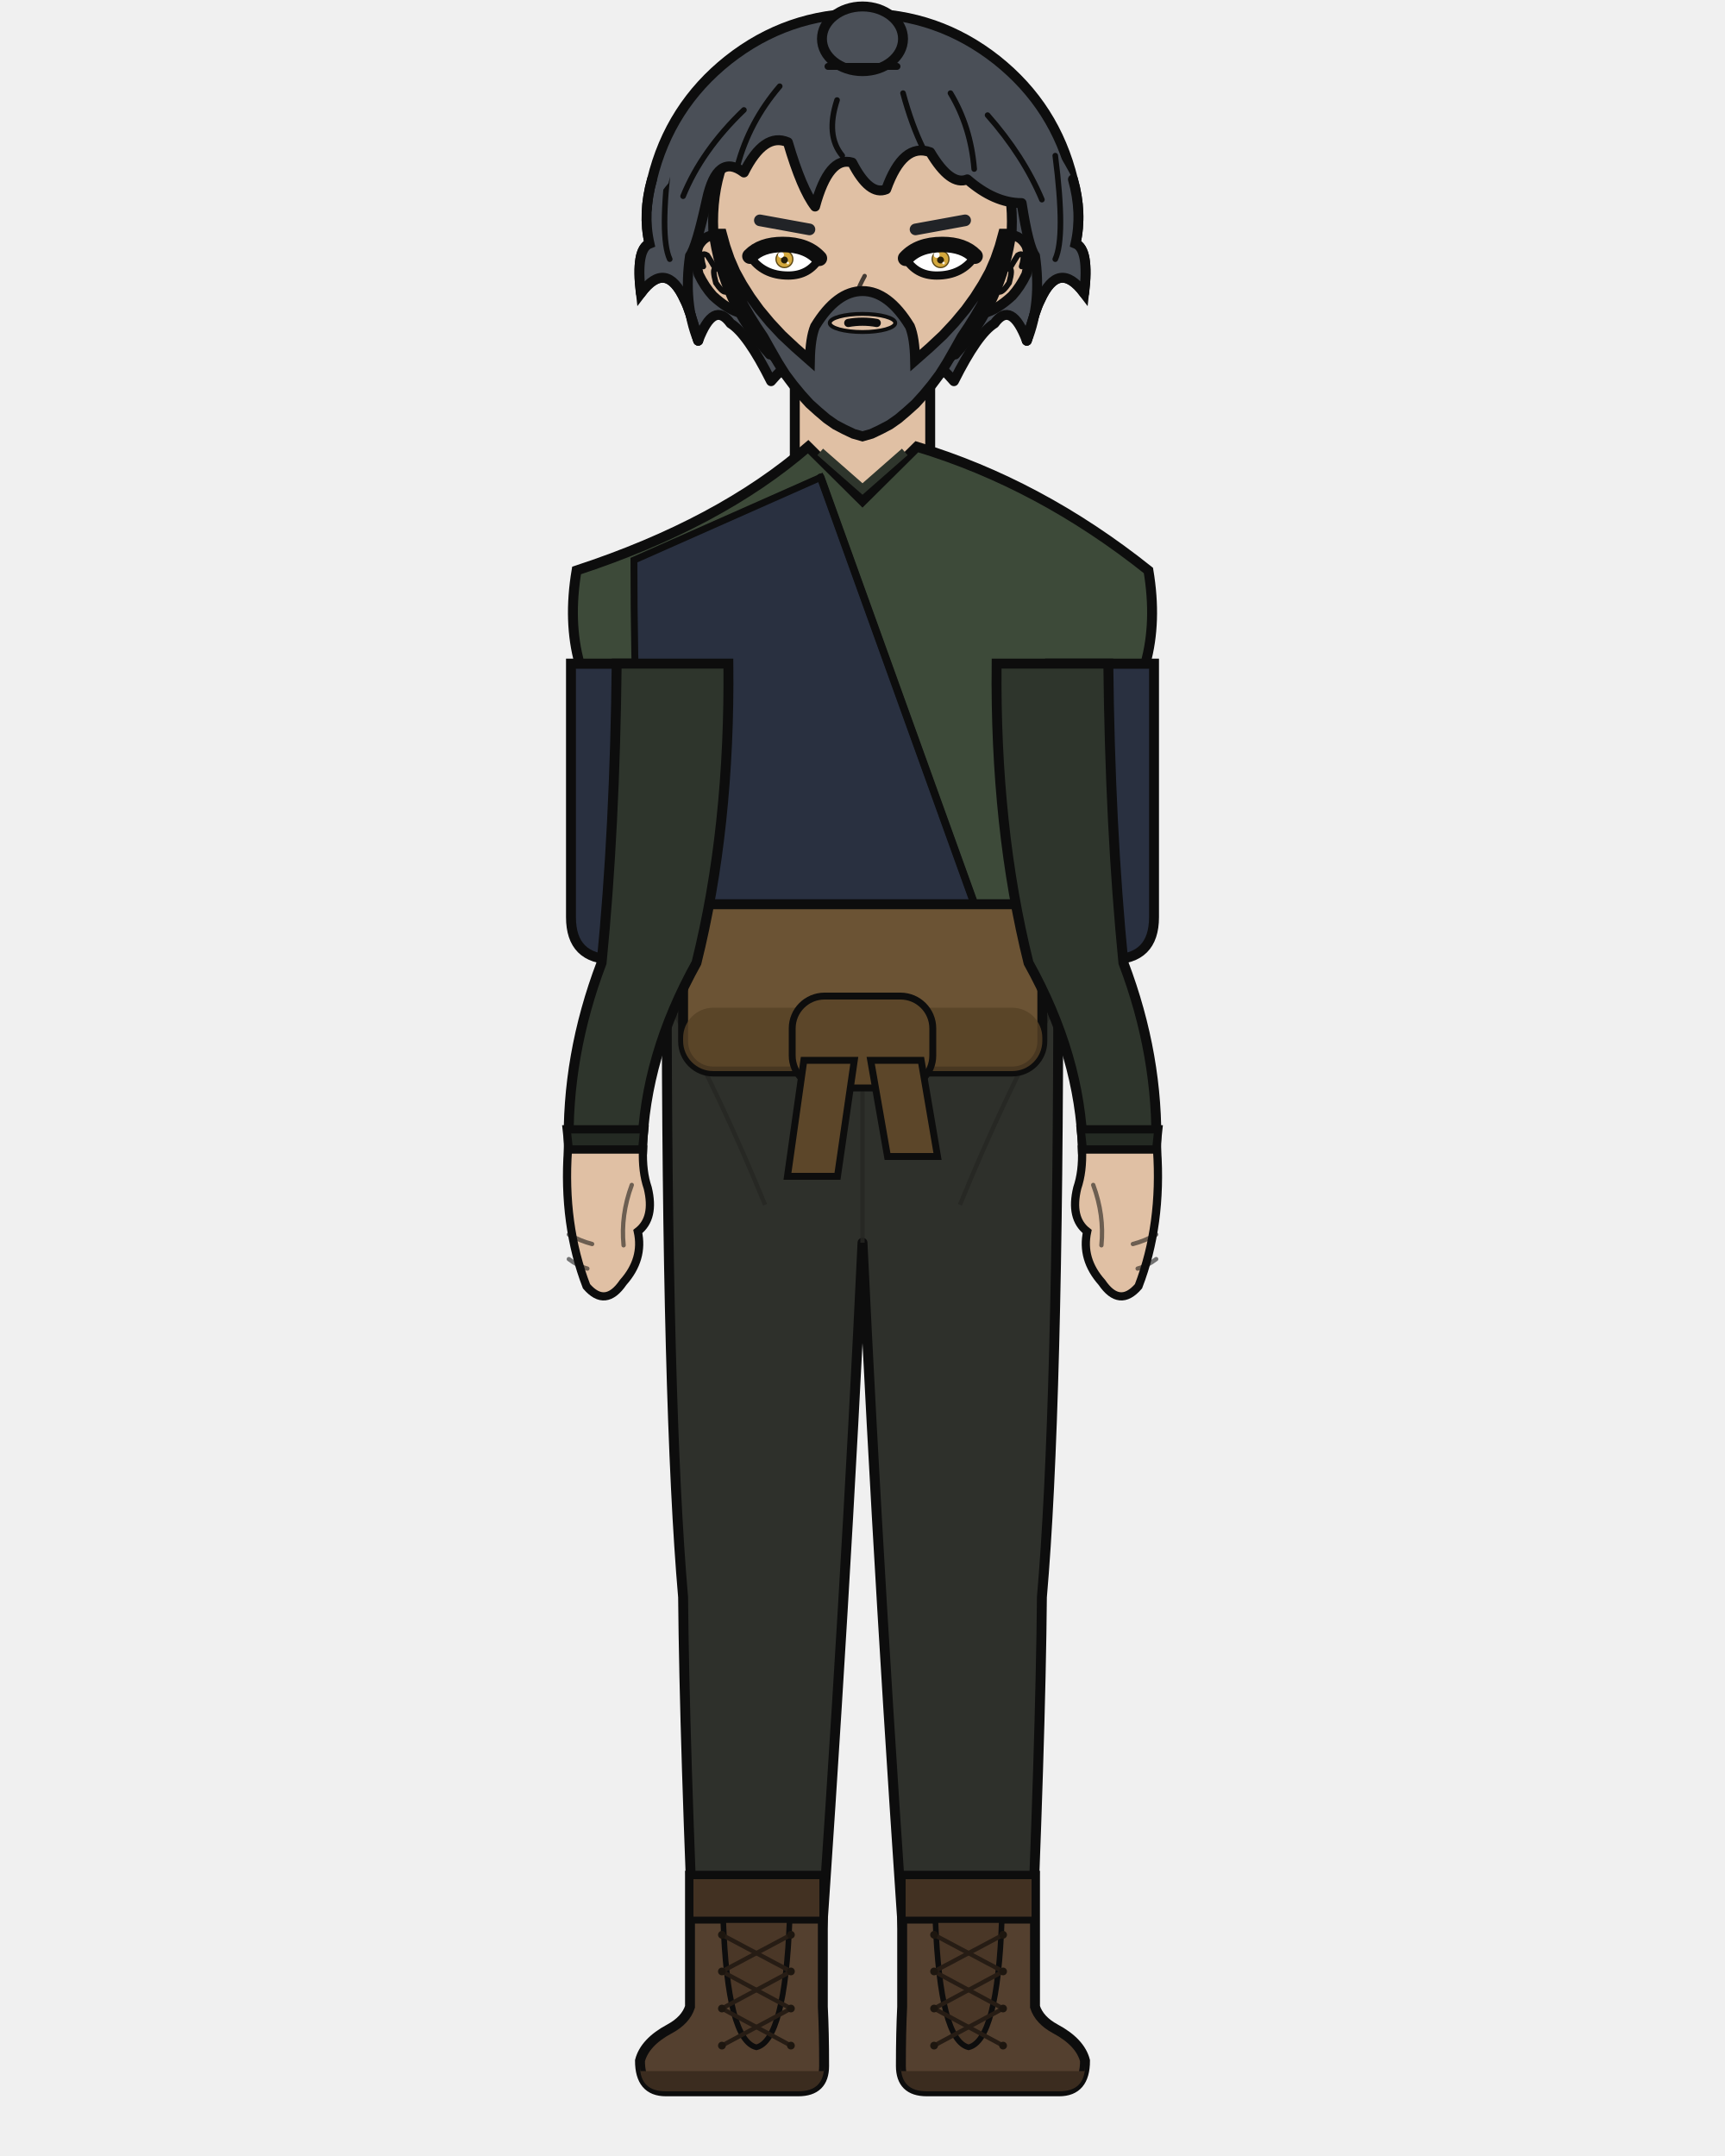
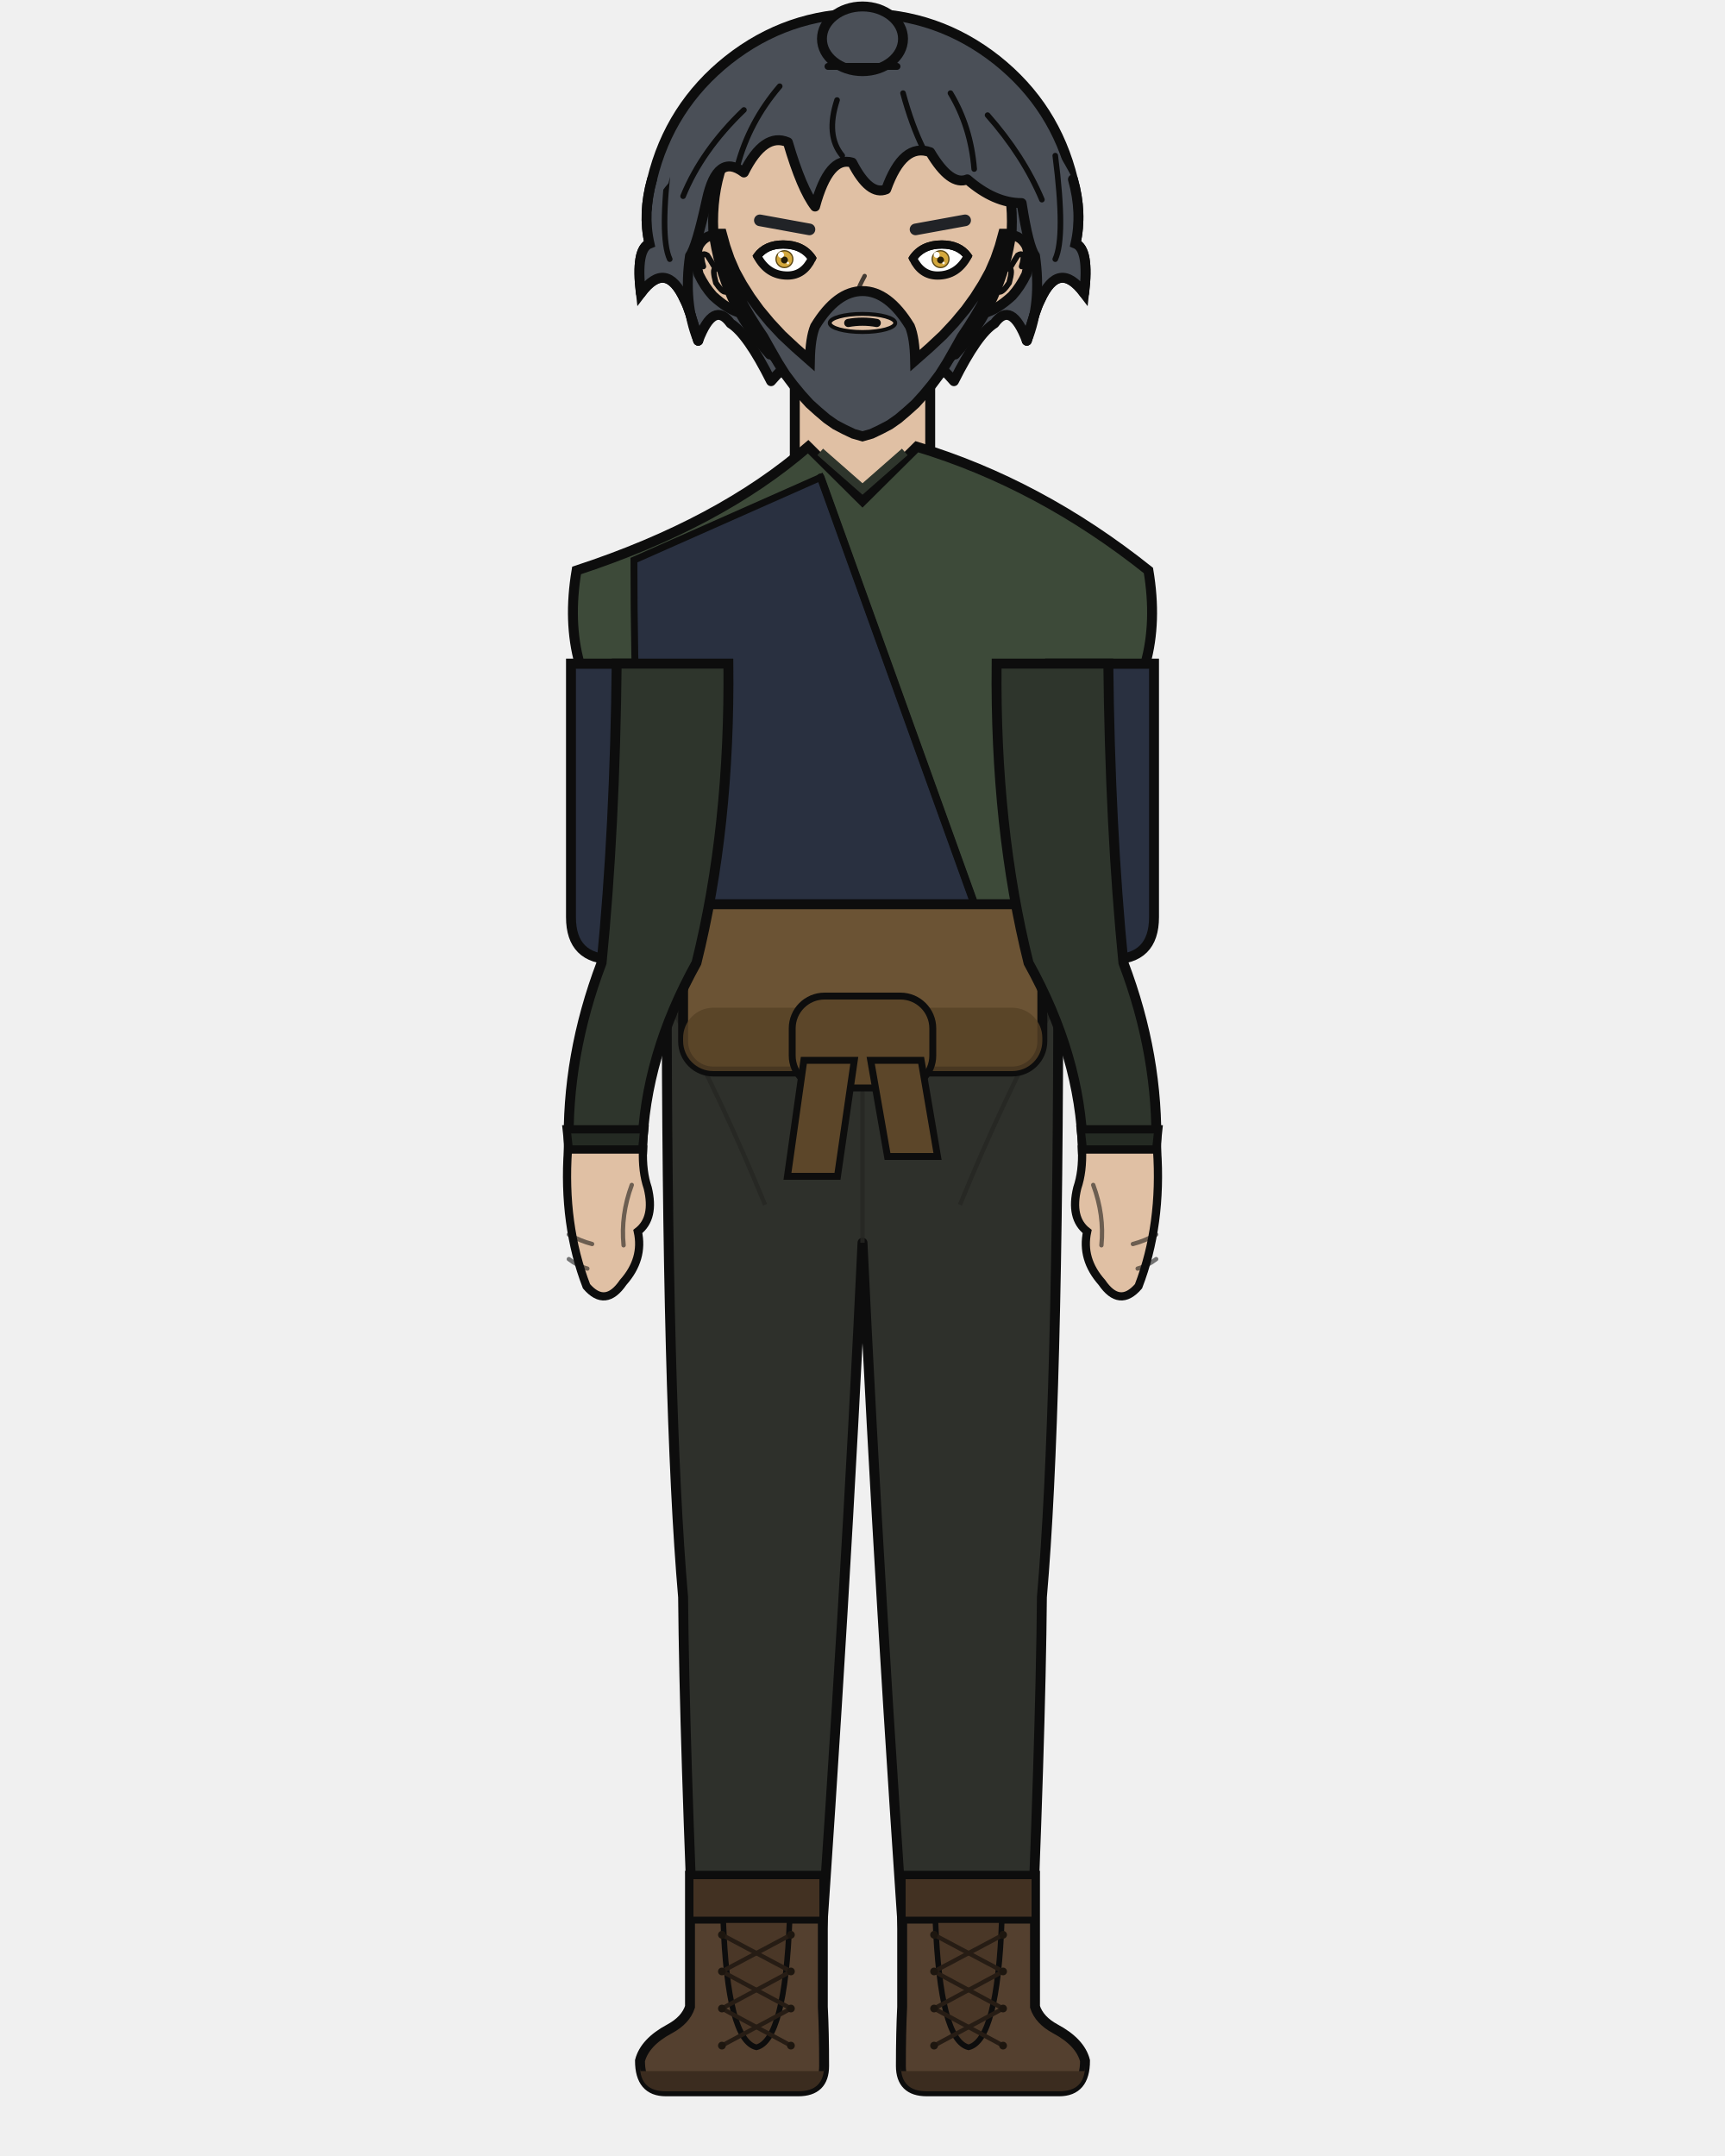
<svg xmlns="http://www.w3.org/2000/svg" width="400" height="500" viewBox="0 0 400 500">
  <defs>
    <clipPath id="hair-front">
      <path d="M 161.9 79.0 Q 158.4 70.3 160.0 59.3 Q 161.5 57.3 163.9 46.3 Q 166.3 35.3 172.5 40.0 Q 177.2 30.6 182.7 33.0 Q 185.9 43.9 189.0 47.9 Q 192.2 36.1 197.6 37.7 Q 201.6 45.5 205.5 43.9 Q 209.4 33.0 215.7 35.3 Q 220.4 43.2 224.3 41.6 Q 230.6 47.1 236.9 47.1 Q 238.5 57.3 240.0 59.3 Q 241.6 70.3 238.1 79.0 Q 240.0 71.9 241.2 69.6 Q 245.5 60.1 251.4 68.0 Q 252.6 57.8 249.4 56.5 Q 251.0 49.4 248.8 41.6 Q 241.3 26.9 228.6 17.0 Q 216.0 7.1 200.0 7.1 Q 184.0 7.1 171.4 17.0 Q 158.7 26.9 155.0 42.5 Q 149.0 49.4 150.6 56.5 Q 147.4 57.8 148.6 68.0 Q 154.5 60.1 158.8 69.6 Q 160.0 71.9 161.9 79.0 Z" />
    </clipPath>
  </defs>
  <path d="M 151.2 41.6 Q 155.3 24.7 168.9 13.9 Q 182.6 3.1 200.0 3.1 Q 217.4 3.1 231.1 13.9 Q 244.7 24.7 248.8 41.6 Q 251.0 49.4 249.4 56.5 Q 252.6 57.8 251.4 68.0 Q 245.5 60.1 241.2 69.6 Q 240.0 71.9 238.1 79.0 Q 234.5 69.6 230.6 75.0 Q 226.7 77.4 221.2 88.4 Q 211.8 77.4 200.0 79.8 Q 188.2 77.4 178.8 88.4 Q 173.3 77.4 169.4 75.0 Q 165.5 69.6 161.9 79.0 Q 160.0 71.9 158.8 69.6 Q 154.5 60.1 148.6 68.0 Q 147.4 57.8 150.6 56.5 Q 149.0 49.4 151.2 41.6 Z" fill="#4a4f57" />
  <path d="M 151.2 41.6 Q 155.3 24.7 168.9 13.9 Q 182.6 3.1 200.0 3.1 Q 217.4 3.1 231.1 13.9 Q 244.7 24.7 248.8 41.6 Q 251.0 49.4 249.4 56.5 Q 252.6 57.8 251.4 68.0 Q 245.5 60.1 241.2 69.6 Q 240.0 71.9 238.1 79.0 Q 234.5 69.6 230.6 75.0 Q 226.7 77.4 221.2 88.4 Q 211.8 77.4 200.0 79.8 Q 188.2 77.4 178.8 88.4 Q 173.3 77.4 169.4 75.0 Q 165.5 69.6 161.9 79.0 Q 160.0 71.9 158.8 69.6 Q 154.5 60.1 148.6 68.0 Q 147.4 57.8 150.6 56.5 Q 149.0 49.4 151.2 41.6 Z" fill="none" stroke="#0d0d0d" stroke-width="2.3" stroke-linecap="round" stroke-linejoin="round" />
  <rect x="184.3" y="86.7" width="31.4" height="34.1" rx="11.0" fill="#e0c0a4" />
  <line x1="184.3" y1="86.7" x2="184.3" y2="120.9" stroke="#0d0d0d" stroke-width="2.3" />
  <line x1="215.7" y1="86.7" x2="215.7" y2="120.9" stroke="#0d0d0d" stroke-width="2.3" />
  <path d="M 154.6 225.3 L 245.4 225.3 Q 245.4 326.9 241.6 370.4 Q 241.3 403.7 238.6 465.4 L 210.6 465.4 Q 203.9 370.4 200.0 288.2 Q 196.1 370.4 189.4 465.4 L 161.4 465.4 Q 158.7 403.7 158.4 370.4 Q 154.6 326.9 154.6 225.3 Z" fill="#2e302b" stroke="#0d0d0d" stroke-width="2.3" stroke-linejoin="round" />
  <line x1="200.0" y1="232.9" x2="200.0" y2="288.2" stroke="#252622" stroke-width="1.0" opacity="0.8" />
  <path d="M 156.7 235.4 Q 167.1 254.3 177.4 279.4" fill="none" stroke="#252622" stroke-width="1.0" opacity="0.8" />
  <path d="M 243.3 235.4 Q 232.9 254.3 222.6 279.4" fill="none" stroke="#252622" stroke-width="1.0" opacity="0.8" />
  <path d="M 190.8 435.0 L 190.8 465.4 Q 191.1 471.3 191.1 479.1 Q 191.1 485.0 185.1 485.0 L 154.4 485.0 Q 148.4 485.0 148.4 477.9 Q 149.5 473.6 155.3 470.5 Q 159.0 468.5 160.0 465.4 L 160.0 435.0 Z" fill="#54402f" stroke="#0d0d0d" stroke-width="2.3" />
  <path d="M 191.1 480.3 L 148.4 480.3 L 148.4 479.1 Q 148.4 485.0 154.4 485.0 L 185.1 485.0 Q 191.1 485.0 191.1 479.1 Z" fill="#3b2c1f" />
  <rect x="160.0" y="435.0" width="30.8" height="10.3" fill="#423122" stroke="#0d0d0d" stroke-width="1.6" />
  <path d="M 167.7 445.3 L 183.1 445.3 Q 182.0 473.2 175.4 474.8 Q 168.7 473.2 167.7 445.3 Z" fill="#4a3727" stroke="#0d0d0d" stroke-width="1.3" />
  <line x1="183.4" y1="448.7" x2="167.4" y2="457.2" stroke="#261c14" stroke-width="1.0" stroke-linecap="round" />
  <line x1="167.4" y1="448.7" x2="183.4" y2="457.2" stroke="#261c14" stroke-width="1.0" stroke-linecap="round" />
  <line x1="183.4" y1="457.2" x2="167.4" y2="465.8" stroke="#261c14" stroke-width="1.0" stroke-linecap="round" />
  <line x1="167.4" y1="457.2" x2="183.4" y2="465.8" stroke="#261c14" stroke-width="1.0" stroke-linecap="round" />
  <line x1="183.4" y1="465.8" x2="167.4" y2="474.4" stroke="#261c14" stroke-width="1.0" stroke-linecap="round" />
  <line x1="167.4" y1="465.8" x2="183.4" y2="474.4" stroke="#261c14" stroke-width="1.0" stroke-linecap="round" />
  <circle cx="167.4" cy="448.7" r="0.9" fill="#1d160f" />
  <circle cx="183.4" cy="448.7" r="0.9" fill="#1d160f" />
  <circle cx="167.4" cy="457.2" r="0.9" fill="#1d160f" />
  <circle cx="183.4" cy="457.2" r="0.9" fill="#1d160f" />
  <circle cx="167.4" cy="465.8" r="0.9" fill="#1d160f" />
  <circle cx="183.4" cy="465.8" r="0.9" fill="#1d160f" />
  <circle cx="167.4" cy="474.4" r="0.9" fill="#1d160f" />
  <circle cx="183.4" cy="474.4" r="0.9" fill="#1d160f" />
  <path d="M 209.2 435.0 L 209.2 465.4 Q 208.9 471.3 208.9 479.1 Q 208.9 485.0 214.9 485.0 L 245.6 485.0 Q 251.6 485.0 251.6 477.9 Q 250.5 473.6 244.7 470.5 Q 241.0 468.5 240.0 465.4 L 240.0 435.0 Z" fill="#54402f" stroke="#0d0d0d" stroke-width="2.3" />
  <path d="M 208.9 480.3 L 251.6 480.3 L 251.6 479.1 Q 251.6 485.0 245.6 485.0 L 214.9 485.0 Q 208.9 485.0 208.9 479.1 Z" fill="#3b2c1f" />
  <rect x="209.2" y="435.0" width="30.8" height="10.3" fill="#423122" stroke="#0d0d0d" stroke-width="1.6" />
  <path d="M 216.9 445.3 L 232.3 445.3 Q 231.3 473.2 224.6 474.8 Q 218.0 473.2 216.9 445.3 Z" fill="#4a3727" stroke="#0d0d0d" stroke-width="1.3" />
  <line x1="232.6" y1="448.7" x2="216.6" y2="457.2" stroke="#261c14" stroke-width="1.0" stroke-linecap="round" />
  <line x1="216.6" y1="448.7" x2="232.6" y2="457.2" stroke="#261c14" stroke-width="1.0" stroke-linecap="round" />
  <line x1="232.6" y1="457.2" x2="216.6" y2="465.8" stroke="#261c14" stroke-width="1.0" stroke-linecap="round" />
  <line x1="216.6" y1="457.2" x2="232.6" y2="465.8" stroke="#261c14" stroke-width="1.0" stroke-linecap="round" />
  <line x1="232.6" y1="465.8" x2="216.6" y2="474.4" stroke="#261c14" stroke-width="1.0" stroke-linecap="round" />
  <line x1="216.6" y1="465.8" x2="232.6" y2="474.4" stroke="#261c14" stroke-width="1.0" stroke-linecap="round" />
  <circle cx="216.6" cy="448.7" r="0.9" fill="#1d160f" />
  <circle cx="232.6" cy="448.7" r="0.9" fill="#1d160f" />
  <circle cx="216.6" cy="457.2" r="0.9" fill="#1d160f" />
  <circle cx="232.6" cy="457.2" r="0.9" fill="#1d160f" />
  <circle cx="216.6" cy="465.8" r="0.9" fill="#1d160f" />
  <circle cx="232.6" cy="465.8" r="0.9" fill="#1d160f" />
  <circle cx="216.6" cy="474.4" r="0.9" fill="#1d160f" />
  <circle cx="232.6" cy="474.4" r="0.9" fill="#1d160f" />
  <path d="M 160.4 153.9 L 132.4 153.9 L 132.4 212.7 Q 132.4 222.5 142.2 222.5 L 160.4 222.5 Z" fill="#293040" stroke="#0d0d0d" stroke-width="2.3" />
  <path d="M 239.6 153.9 L 267.6 153.9 L 267.6 212.7 Q 267.6 222.5 257.8 222.5 L 239.6 222.5 Z" fill="#293040" stroke="#0d0d0d" stroke-width="2.3" />
  <path d="M 187.4 103.6 Q 166.9 121.4 133.7 132.3 Q 131.7 144.2 134.4 153.9 L 156.5 153.9 Q 156.5 192.0 159.6 223.3 Q 159.2 224.4 159.2 225.3 L 240.8 225.3 Q 240.8 224.4 240.4 223.3 Q 243.5 192.0 243.5 153.9 L 265.6 153.9 Q 268.3 144.2 266.3 132.3 Q 241.1 112.2 212.6 103.6 L 200.0 116.1 Z" fill="#3d4a39" stroke="#0d0d0d" stroke-width="2.3" />
  <path d="M 190.2 104.8 L 200.0 113.4 L 209.8 104.8" fill="none" stroke="#2e352c" stroke-width="2.0" />
  <path d="M 190.3 110.7 L 147.0 129.9 Q 147.0 223.3 159.6 218.4 L 229.1 218.4 Z" fill="#293040" stroke="#0d0d0d" stroke-width="1.6" />
  <path d="M 190.3 110.7 L 229.1 218.4" fill="none" stroke="#0d0d0d" stroke-width="1.8" stroke-linecap="round" />
  <rect x="158.4" y="209.7" width="83.3" height="38.8" rx="7.0" fill="#6b5334" stroke="#0d0d0d" stroke-width="2.3" />
  <rect x="158.4" y="233.7" width="83.3" height="14.7" rx="7.0" fill="#564126" opacity="0.8" />
  <rect x="183.7" y="231.0" width="32.6" height="21.3" rx="7.5" fill="#5c4629" stroke="#0d0d0d" stroke-width="1.6" />
  <path d="M 186.4 245.9 L 198.1 245.9 L 194.2 272.8 L 182.6 272.8 Z" fill="#5c4629" stroke="#0d0d0d" stroke-width="1.6" />
  <path d="M 201.9 245.9 L 213.6 245.9 L 217.4 268.2 L 205.8 268.2 Z" fill="#5c4629" stroke="#0d0d0d" stroke-width="1.6" />
  <path d="M 168.9 153.9 L 143.0 153.9 Q 142.6 192.0 139.5 223.3 Q 131.3 244.9 131.9 266.6 L 148.9 266.6 Q 149.5 244.9 161.5 223.3 Q 169.3 192.0 168.9 153.9 Z" fill="#2e352c" stroke="#0d0d0d" stroke-width="2.3" />
  <path d="M 131.4 261.9 L 149.4 261.9 L 148.9 266.6 L 131.9 266.6 Z" fill="#242a23" stroke="#0d0d0d" stroke-width="1.9" />
  <path d="M 131.7 266.6 Q 130.5 284.0 136.0 298.3 Q 140.4 303.4 144.5 297.4 Q 149.3 292.0 147.9 285.6 Q 151.9 282.5 150.2 275.5 Q 148.9 271.7 149.1 266.6 Z" fill="#e0c0a4" stroke="#0d0d0d" stroke-width="1.9" />
  <path d="M 146.5 274.8 Q 143.9 281.8 144.6 288.8" fill="none" stroke="#0d0d0d" stroke-width="1.0" opacity="0.55" stroke-linecap="round" />
  <path d="M 131.9 286.3 Q 134.6 287.8 137.3 288.5" fill="none" stroke="#0d0d0d" stroke-width="1.0" opacity="0.55" stroke-linecap="round" />
  <path d="M 131.9 292.0 Q 134.0 293.6 136.2 294.2" fill="none" stroke="#0d0d0d" stroke-width="1.0" opacity="0.55" stroke-linecap="round" />
  <path d="M 231.1 153.9 L 257.0 153.9 Q 257.4 192.0 260.5 223.3 Q 268.7 244.9 268.1 266.6 L 251.1 266.6 Q 250.5 244.9 238.5 223.3 Q 230.7 192.0 231.1 153.9 Z" fill="#2e352c" stroke="#0d0d0d" stroke-width="2.3" />
  <path d="M 250.6 261.9 L 268.6 261.9 L 268.1 266.6 L 251.1 266.6 Z" fill="#242a23" stroke="#0d0d0d" stroke-width="1.9" />
  <path d="M 268.3 266.6 Q 269.5 284.0 264.0 298.3 Q 259.6 303.4 255.5 297.4 Q 250.7 292.0 252.1 285.6 Q 248.1 282.5 249.8 275.5 Q 251.1 271.7 250.9 266.6 Z" fill="#e0c0a4" stroke="#0d0d0d" stroke-width="1.9" />
  <path d="M 253.5 274.8 Q 256.1 281.8 255.4 288.8" fill="none" stroke="#0d0d0d" stroke-width="1.0" opacity="0.55" stroke-linecap="round" />
  <path d="M 268.1 286.3 Q 265.4 287.8 262.7 288.5" fill="none" stroke="#0d0d0d" stroke-width="1.0" opacity="0.55" stroke-linecap="round" />
  <path d="M 268.1 292.0 Q 266.0 293.6 263.8 294.2" fill="none" stroke="#0d0d0d" stroke-width="1.0" opacity="0.55" stroke-linecap="round" />
  <path d="M 165.6 54.5 Q 163.3 54.7 162.0 57.0 Q 161.0 59.5 162.0 63.6 Q 163.4 66.5 165.3 68.6 Q 168.9 71.9 171.8 72.6 Z" fill="#e0c0a4" />
  <path d="M 165.6 54.5 Q 163.3 54.7 162.0 57.0 Q 161.0 59.5 162.0 63.6 Q 163.4 66.5 165.3 68.6 Q 168.9 71.9 171.8 72.6" fill="none" stroke="#0d0d0d" stroke-width="2.3" stroke-linecap="round" />
  <path d="M 163.1 61.8 Q 162.5 59.8 162.8 59.1 Q 163.2 58.7 164.0 59.2 Q 164.9 60.6 165.9 62.3 Q 165.1 62.3 166.0 65.6 Q 167.4 67.7 168.2 67.7" fill="none" stroke="#0d0d0d" stroke-width="1.3" stroke-linecap="round" />
  <path d="M 234.4 54.5 Q 236.7 54.7 238.0 57.0 Q 239.0 59.5 238.0 63.6 Q 236.6 66.5 234.7 68.6 Q 231.1 71.9 228.2 72.6 Z" fill="#e0c0a4" />
  <path d="M 234.4 54.5 Q 236.7 54.7 238.0 57.0 Q 239.0 59.5 238.0 63.6 Q 236.6 66.5 234.7 68.6 Q 231.1 71.9 228.2 72.6" fill="none" stroke="#0d0d0d" stroke-width="2.3" stroke-linecap="round" />
  <path d="M 236.9 61.8 Q 237.5 59.8 237.2 59.1 Q 236.8 58.7 236.0 59.2 Q 235.1 60.6 234.1 62.3 Q 234.9 62.3 234.0 65.6 Q 232.6 67.7 231.8 67.7" fill="none" stroke="#0d0d0d" stroke-width="1.3" stroke-linecap="round" />
  <path d="M 200.0 14.1 Q 214.6 14.1 225.0 25.6 Q 235.3 37.1 234.6 53.4 Q 232.4 70.1 221.5 82.2 Q 211.7 94.6 200.0 94.6 Q 188.3 94.6 178.5 82.2 Q 167.6 70.1 165.4 53.4 Q 164.7 37.1 175.0 25.6 Q 185.4 14.1 200.0 14.1 Z" fill="#e0c0a4" />
  <path d="M 178.5 82.2 Q 167.6 70.1 165.4 53.4 Q 164.7 37.1 175.0 25.6 Q 185.4 14.1 200.0 14.1 Q 214.6 14.1 225.0 25.6 Q 235.3 37.1 234.6 53.4 Q 232.4 70.1 221.5 82.2" fill="none" stroke="#0d0d0d" stroke-width="2.3" stroke-linecap="round" />
  <path d="M 221.5 82.2 Q 211.7 94.6 200.0 94.6 Q 188.3 94.6 178.5 82.2" fill="none" stroke="#0d0d0d" stroke-width="1.4" stroke-linecap="round" />
  <path d="M 165.9 54.2 L 166.4 56.5 L 167.1 58.9 L 168.0 61.3 L 168.9 63.7 L 170.0 66.1 L 171.2 68.5 L 172.5 70.9 L 173.9 73.3 L 175.4 75.7 L 177.0 78.1 L 177.0 78.1 L 178.8 81.3 L 180.4 84.1 L 182.1 86.8 L 183.9 89.2 L 185.8 91.5 L 187.7 93.6 L 189.7 95.4 L 191.7 97.1 L 193.7 98.5 L 195.8 99.6 L 197.9 100.6 L 200.0 101.2 L 202.1 100.6 L 204.2 99.6 L 206.3 98.5 L 208.3 97.1 L 210.3 95.4 L 212.3 93.6 L 214.2 91.5 L 216.1 89.2 L 217.9 86.8 L 219.6 84.1 L 221.2 81.3 L 223.0 78.1 L 224.6 75.7 L 226.1 73.3 L 227.5 70.9 L 228.8 68.5 L 230.0 66.1 L 231.1 63.7 L 232.0 61.3 L 232.9 58.9 L 233.6 56.5 L 234.1 54.2 L 232.6 54.2 L 231.8 57.1 L 230.8 60.0 L 229.5 63.0 L 227.9 65.9 L 226.0 68.9 L 223.9 71.8 L 221.4 74.8 L 218.7 77.7 L 215.6 80.6 L 212.2 83.6 Q 212.1 78.4 211.0 75.7 Q 206.0 67.5 200.0 67.5 Q 194.0 67.5 189.0 75.7 Q 187.9 78.4 187.8 83.6 L 184.4 80.6 L 181.3 77.7 L 178.6 74.8 L 176.1 71.8 L 174.0 68.9 L 172.1 65.9 L 170.5 63.0 L 169.2 60.0 L 168.2 57.1 L 167.4 54.2 Z" fill="#4a4f57" stroke="#0d0d0d" stroke-width="2.3" />
  <ellipse cx="200.0" cy="74.9" rx="7.6" ry="2.1" fill="#e0c0a4" stroke="#0d0d0d" stroke-width="0.9" />
  <line x1="187.7" y1="53.2" x2="176.2" y2="51.1" stroke="#212327" stroke-width="2.7" stroke-linecap="round" />
  <defs>
    <clipPath id="eye-l">
-       <path d="M 190.0 59.9 Q 187.1 56.7 181.5 56.7 Q 176.5 56.7 173.9 59.4 Q 176.9 63.9 182.8 63.9 Q 187.6 63.9 190.0 59.9 Z" />
+       <path d="M 188.3 59.9 Q 186.1 56.7 181.6 56.7 Q 177.6 56.7 175.6 59.4 Q 178.0 63.9 182.6 63.9 Q 186.4 63.9 188.3 59.9 Z" />
    </clipPath>
  </defs>
-   <path d="M 190.0 59.9 Q 187.1 56.7 181.5 56.7 Q 176.5 56.7 173.9 59.4 Q 176.9 63.9 182.8 63.9 Q 187.6 63.9 190.0 59.9 Z" fill="white" stroke="#0d0d0d" stroke-width="1.9" />
+   <path d="M 188.3 59.9 Q 186.1 56.7 181.6 56.7 Q 177.6 56.7 175.6 59.4 Q 178.0 63.9 182.6 63.9 Q 186.4 63.9 188.3 59.9 Z" fill="white" stroke="#0d0d0d" stroke-width="1.9" />
  <g clip-path="url(#eye-l)">
    <circle cx="181.9" cy="60.1" r="2.1" fill="#5f4a16" />
    <circle cx="181.9" cy="60.1" r="1.8" fill="#d4a83c" />
    <circle cx="181.9" cy="60.3" r="0.8" fill="#261e09" />
    <circle cx="181.1" cy="59.1" r="0.7" fill="white" />
    <circle cx="182.7" cy="61.0" r="0.3" fill="white" opacity="0.85" />
  </g>
-   <path d="M 190.0 59.9 Q 187.1 56.7 181.5 56.7 Q 176.5 56.7 173.9 59.4" fill="none" stroke="#0d0d0d" stroke-width="3.6" stroke-linecap="round" />
+   <path d="M 188.3 59.9 Q 186.1 56.7 181.6 56.7 Q 177.6 56.7 175.6 59.4" fill="none" stroke="#0d0d0d" stroke-width="1.9" stroke-linecap="round" />
  <line x1="212.3" y1="53.2" x2="223.8" y2="51.1" stroke="#212327" stroke-width="2.7" stroke-linecap="round" />
  <defs>
    <clipPath id="eye-r">
-       <path d="M 210.0 59.9 Q 212.9 56.7 218.5 56.7 Q 223.5 56.7 226.1 59.4 Q 223.1 63.9 217.2 63.9 Q 212.4 63.9 210.0 59.9 Z" />
+       <path d="M 211.7 59.9 Q 213.9 56.7 218.4 56.7 Q 222.4 56.7 224.4 59.4 Q 222.0 63.9 217.4 63.9 Q 213.6 63.9 211.7 59.9 Z" />
    </clipPath>
  </defs>
-   <path d="M 210.0 59.9 Q 212.9 56.7 218.5 56.7 Q 223.5 56.7 226.1 59.4 Q 223.1 63.9 217.2 63.9 Q 212.4 63.9 210.0 59.9 Z" fill="white" stroke="#0d0d0d" stroke-width="1.9" />
+   <path d="M 211.7 59.9 Q 213.9 56.7 218.4 56.7 Q 222.4 56.7 224.4 59.4 Q 222.0 63.9 217.4 63.9 Q 213.6 63.9 211.7 59.9 Z" fill="white" stroke="#0d0d0d" stroke-width="1.9" />
  <g clip-path="url(#eye-r)">
    <circle cx="218.1" cy="60.1" r="2.1" fill="#5f4a16" />
    <circle cx="218.1" cy="60.1" r="1.8" fill="#d4a83c" />
    <circle cx="218.1" cy="60.3" r="0.8" fill="#261e09" />
    <circle cx="217.2" cy="59.1" r="0.7" fill="white" />
    <circle cx="218.8" cy="61.0" r="0.3" fill="white" opacity="0.85" />
  </g>
-   <path d="M 210.0 59.9 Q 212.9 56.7 218.5 56.7 Q 223.5 56.7 226.1 59.4" fill="none" stroke="#0d0d0d" stroke-width="3.6" stroke-linecap="round" />
+   <path d="M 211.7 59.9 Q 213.9 56.7 218.4 56.7 Q 222.4 56.7 224.4 59.4" fill="none" stroke="#0d0d0d" stroke-width="1.9" stroke-linecap="round" />
  <path d="M 200.5 64.0 Q 199.2 66.4 198.9 67.5" fill="none" stroke="#0d0d0d" stroke-width="1.0" opacity="0.75" stroke-linecap="round" />
  <path d="M 196.7 74.9 Q 200.0 74.3 203.3 74.9" fill="none" stroke="#0d0d0d" stroke-width="1.9" stroke-linecap="round" />
  <path d="M 161.9 79.0 Q 158.4 70.3 160.0 59.3 Q 161.5 57.3 163.9 46.3 Q 166.3 35.3 172.5 40.0 Q 177.2 30.6 182.7 33.0 Q 185.9 43.9 189.0 47.9 Q 192.2 36.1 197.6 37.7 Q 201.6 45.5 205.5 43.9 Q 209.4 33.0 215.7 35.3 Q 220.4 43.2 224.3 41.6 Q 230.6 47.1 236.9 47.1 Q 238.5 57.3 240.0 59.3 Q 241.6 70.3 238.1 79.0 Q 240.0 71.9 241.2 69.6 Q 245.5 60.1 251.4 68.0 Q 252.6 57.8 249.4 56.5 Q 251.0 49.4 248.8 41.6 Q 241.3 26.9 228.6 17.0 Q 216.0 7.1 200.0 7.1 Q 184.0 7.1 171.4 17.0 Q 158.7 26.9 155.0 42.5 Q 149.0 49.4 150.6 56.5 Q 147.4 57.8 148.6 68.0 Q 154.5 60.1 158.8 69.6 Q 160.0 71.9 161.9 79.0 Z" fill="#4a4f57" />
  <path d="M 161.9 79.0 Q 158.4 70.3 160.0 59.3 Q 161.5 57.3 163.9 46.3 Q 166.3 35.3 172.5 40.0 Q 177.2 30.6 182.7 33.0 Q 185.9 43.9 189.0 47.9 Q 192.2 36.1 197.6 37.7 Q 201.6 45.5 205.5 43.9 Q 209.4 33.0 215.7 35.3 Q 220.4 43.2 224.3 41.6 Q 230.6 47.1 236.9 47.1 Q 238.5 57.3 240.0 59.3 Q 241.6 70.3 238.1 79.0" fill="none" stroke="#0d0d0d" stroke-width="2.3" stroke-linecap="round" stroke-linejoin="round" />
  <path d="M 238.1 79.0 Q 240.0 71.9 241.2 69.6 Q 245.5 60.1 251.4 68.0 Q 252.6 57.8 249.4 56.5 Q 251.0 49.4 248.8 41.6" fill="none" stroke="#0d0d0d" stroke-width="2.3" stroke-linecap="round" />
  <path d="M 161.9 79.0 Q 160.0 71.9 158.8 69.6 Q 154.5 60.1 148.6 68.0 Q 147.4 57.8 150.6 56.5 Q 149.0 49.4 151.2 41.6" fill="none" stroke="#0d0d0d" stroke-width="2.3" stroke-linecap="round" />
  <path d="M 180.8 20.0 Q 173.7 28.3 171.0 38.5" fill="none" stroke="#0d0d0d" stroke-width="1.3" stroke-linecap="round" clip-path="url(#hair-front)" />
  <path d="M 194.1 23.2 Q 191.4 31.4 195.3 36.1" fill="none" stroke="#0d0d0d" stroke-width="1.3" stroke-linecap="round" clip-path="url(#hair-front)" />
  <path d="M 209.4 21.6 Q 211.4 29.0 214.1 34.5" fill="none" stroke="#0d0d0d" stroke-width="1.3" stroke-linecap="round" clip-path="url(#hair-front)" />
  <path d="M 220.4 21.6 Q 225.1 29.4 225.9 39.2" fill="none" stroke="#0d0d0d" stroke-width="1.3" stroke-linecap="round" clip-path="url(#hair-front)" />
  <path d="M 229.0 26.7 Q 237.3 36.1 241.6 46.3" fill="none" stroke="#0d0d0d" stroke-width="1.3" stroke-linecap="round" clip-path="url(#hair-front)" />
  <path d="M 172.5 25.5 Q 162.7 34.9 158.4 45.5" fill="none" stroke="#0d0d0d" stroke-width="1.3" stroke-linecap="round" clip-path="url(#hair-front)" />
  <path d="M 244.7 36.1 Q 247.1 54.9 244.7 60.1" fill="none" stroke="#0d0d0d" stroke-width="1.3" stroke-linecap="round" clip-path="url(#hair-front)" />
  <path d="M 155.3 36.1 Q 152.9 54.9 155.3 60.1" fill="none" stroke="#0d0d0d" stroke-width="1.3" stroke-linecap="round" clip-path="url(#hair-front)" />
  <ellipse cx="200.0" cy="9.0" rx="9.4" ry="7.5" fill="#4a4f57" stroke="#0d0d0d" stroke-width="2.3" />
  <path d="M 192.0 15.4 L 208.0 15.4" fill="none" stroke="#0d0d0d" stroke-width="1.6" stroke-linecap="round" />
</svg>
